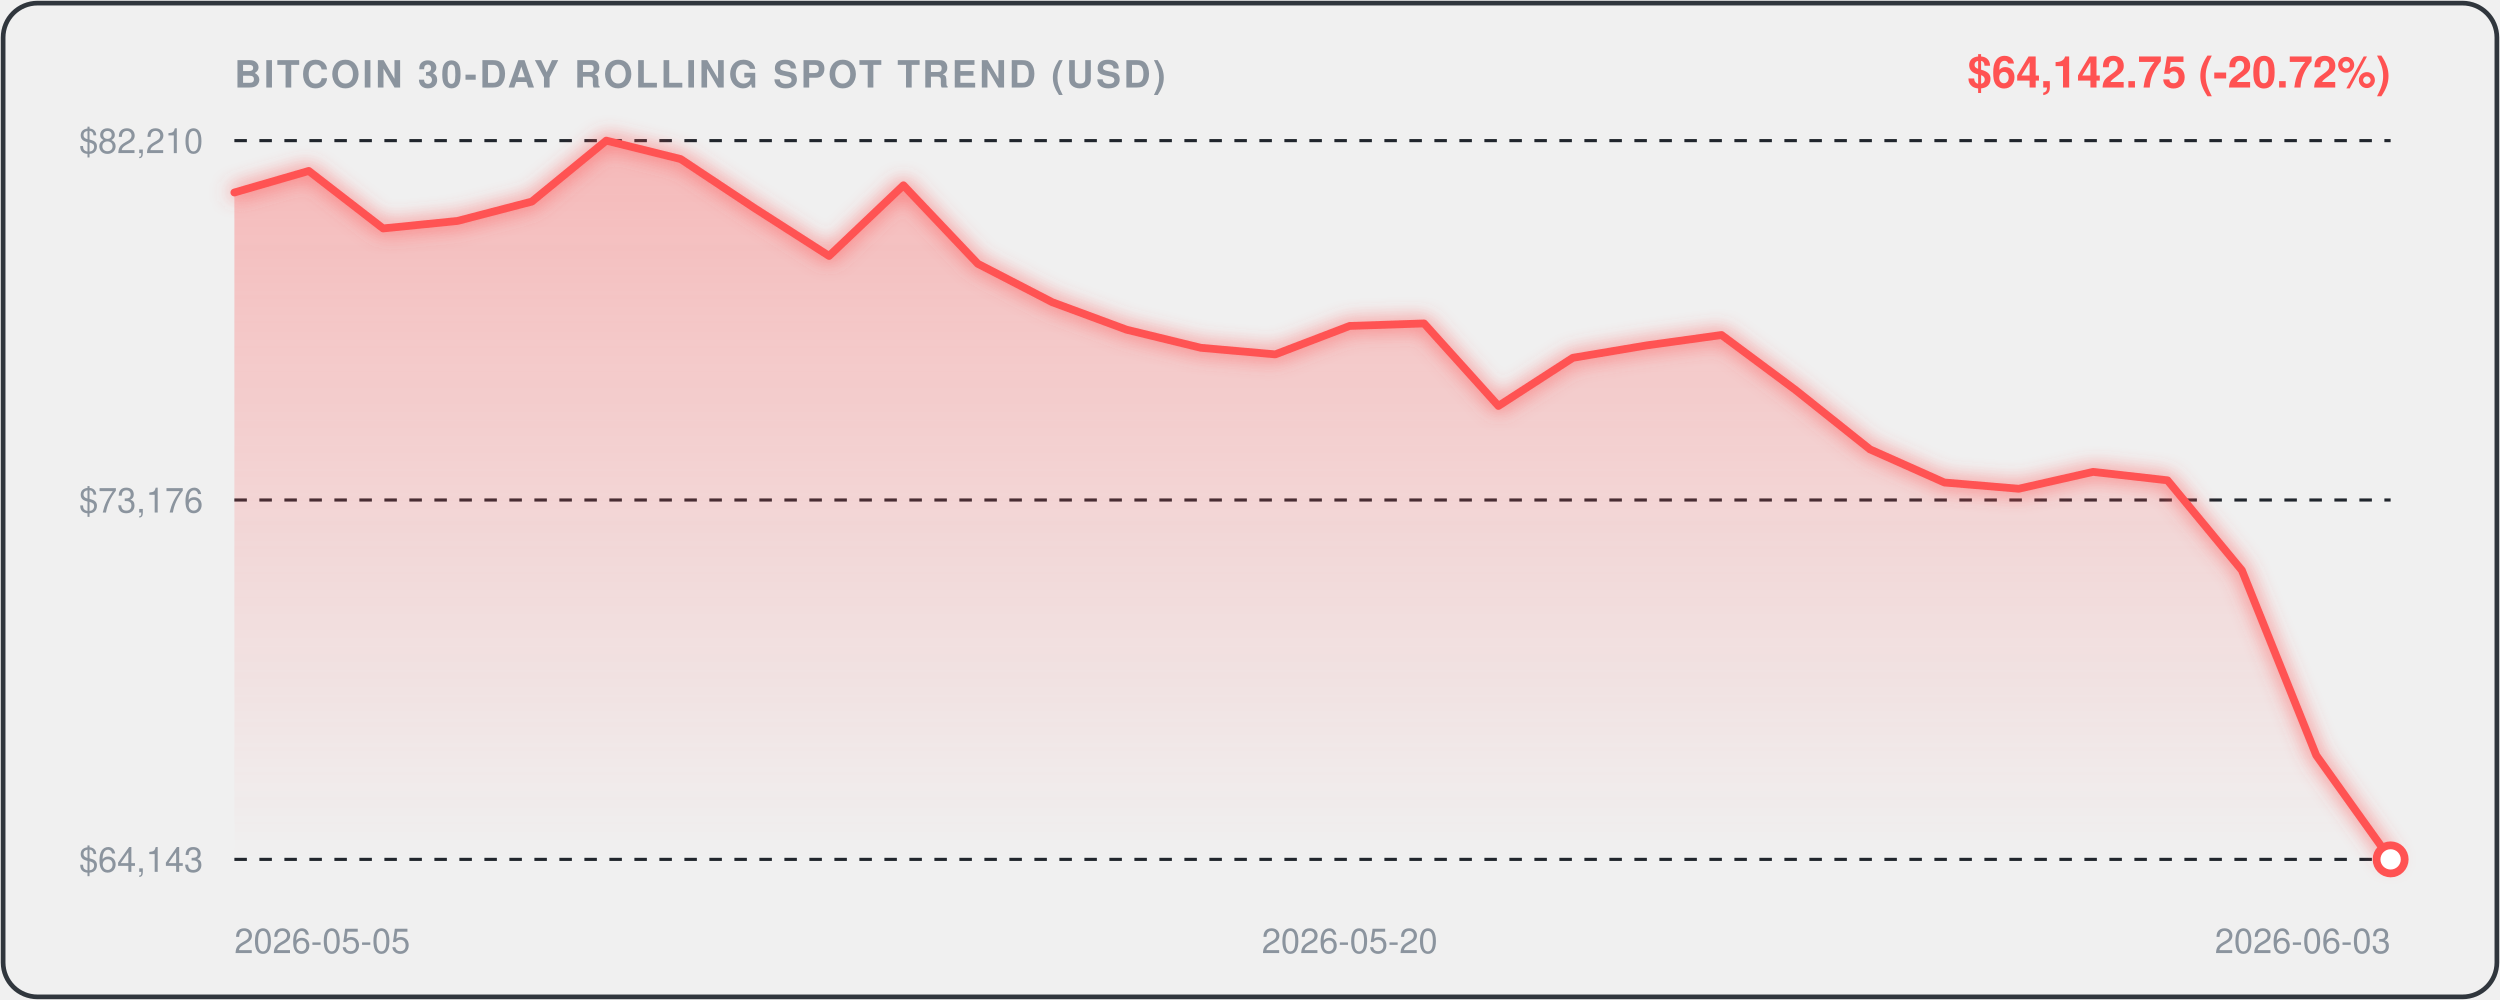
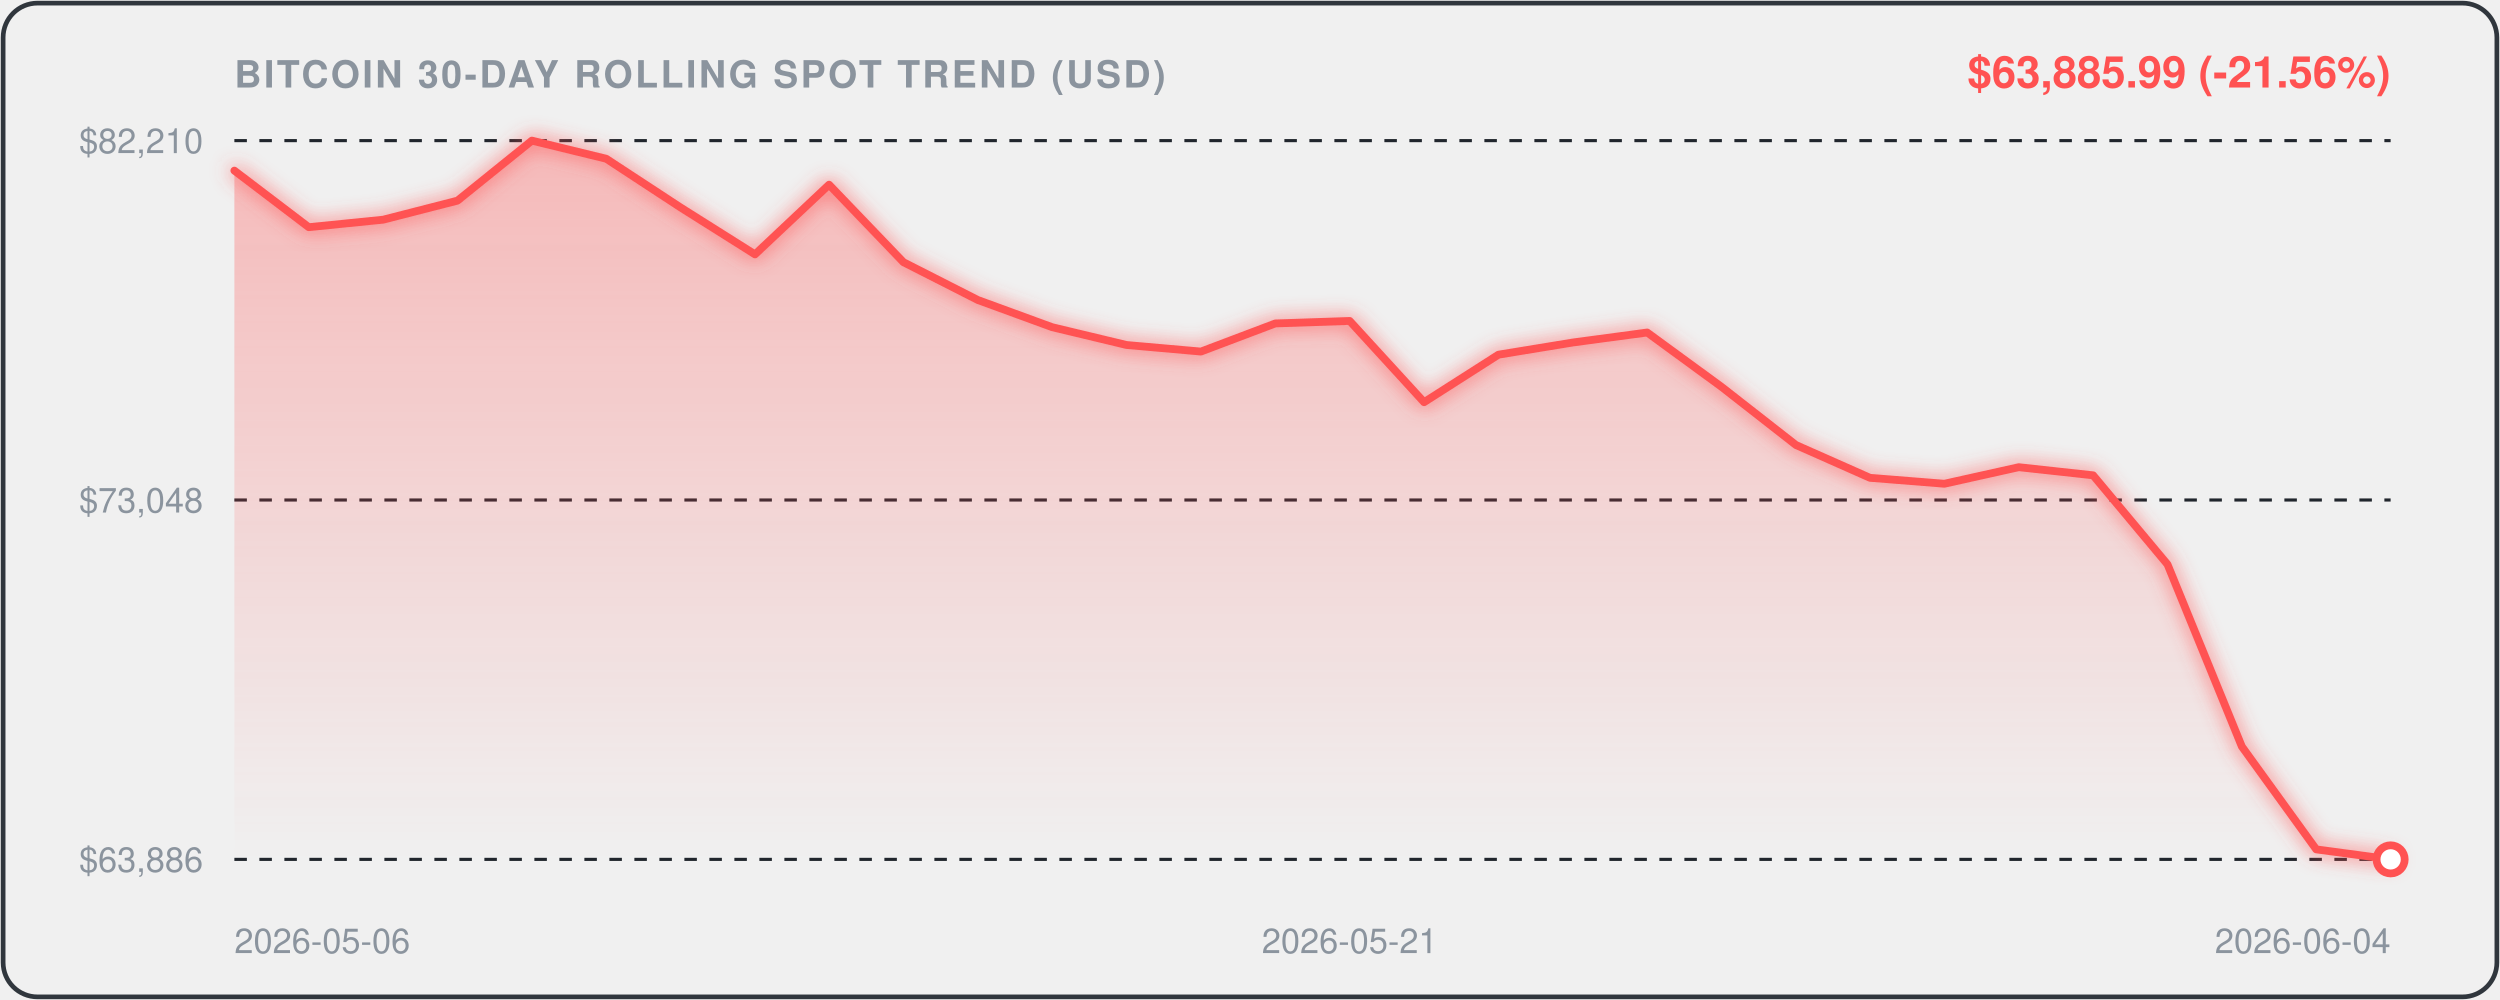
<svg xmlns="http://www.w3.org/2000/svg" viewBox="0 0 800 320" width="100%" height="100%" style="background:#0d1117;border-radius:12px;font-family:-apple-system,BlinkMacSystemFont,'Segoe UI',Helvetica,Arial,sans-serif;">
  <defs>
    <linearGradient id="areaGrad" x1="0" y1="0" x2="0" y2="1">
      <stop offset="0%" stop-color="rgba(255, 82, 82, 0.35)" />
      <stop offset="100%" stop-color="rgba(255, 82, 82, 0.0)" />
    </linearGradient>
    <filter id="glow" x="-20%" y="-20%" width="140%" height="140%">
      <feGaussianBlur stdDeviation="3" result="blur" />
      <feComposite in="SourceGraphic" in2="blur" operator="over" />
    </filter>
  </defs>
  <rect x="1" y="1" width="798" height="318" rx="11" fill="none" stroke="#30363d" stroke-width="1.5" />
  <text x="75" y="28" fill="#8b949e" font-size="12" font-weight="600" letter-spacing="0.8">BITCOIN 30-DAY ROLLING SPOT TREND (USD)</text>
-   <text x="765" y="28" text-anchor="end" fill="#FF5252" font-size="14" font-weight="700">$64,142.75 (-20.72%)</text>
+   <text x="765" y="28" text-anchor="end" fill="#FF5252" font-size="14" font-weight="700">$63,885.99 (-21.56%)</text>
  <line x1="75" y1="45" x2="765" y2="45" stroke="#21262d" stroke-width="1" stroke-dasharray="4,4" />
  <text x="65" y="49" text-anchor="end" fill="#8b949e" font-size="11">$82,210</text>
  <line x1="75" y1="160.0" x2="765" y2="160.0" stroke="#21262d" stroke-width="1" stroke-dasharray="4,4" />
-   <text x="65" y="164.0" text-anchor="end" fill="#8b949e" font-size="11">$73,176</text>
+   <text x="65" y="164.0" text-anchor="end" fill="#8b949e" font-size="11">$73,048</text>
  <line x1="75" y1="275" x2="765" y2="275" stroke="#21262d" stroke-width="1" stroke-dasharray="4,4" />
-   <text x="65" y="279" text-anchor="end" fill="#8b949e" font-size="11">$64,143</text>
-   <path d="M 75.0,61.6 L 98.8,54.7 L 122.6,73.1 L 146.4,70.7 L 170.2,64.5 L 194.0,45.0 L 217.8,50.9 L 241.6,66.7 L 265.3,81.9 L 289.1,59.3 L 312.9,84.4 L 336.7,96.7 L 360.5,105.5 L 384.3,111.3 L 408.1,113.4 L 431.9,104.3 L 455.7,103.5 L 479.5,129.9 L 503.3,114.5 L 527.1,110.5 L 550.9,107.2 L 574.7,124.9 L 598.4,143.8 L 622.2,154.4 L 646.0,156.4 L 669.8,151.0 L 693.6,153.7 L 717.4,182.5 L 741.2,241.7 L 765.0,275.0 L 765.0,275.0 L 75.0,275.0 Z" fill="url(#areaGrad)" />
-   <path d="M 75.0,61.6 L 98.8,54.7 L 122.6,73.1 L 146.4,70.7 L 170.2,64.5 L 194.0,45.0 L 217.8,50.9 L 241.6,66.7 L 265.3,81.9 L 289.1,59.3 L 312.9,84.4 L 336.7,96.7 L 360.5,105.5 L 384.3,111.3 L 408.1,113.4 L 431.9,104.3 L 455.7,103.5 L 479.5,129.9 L 503.3,114.5 L 527.1,110.5 L 550.9,107.2 L 574.7,124.9 L 598.4,143.8 L 622.2,154.4 L 646.0,156.4 L 669.8,151.0 L 693.6,153.7 L 717.4,182.5 L 741.2,241.7 L 765.0,275.0" fill="none" stroke="#FF5252" stroke-width="2.5" stroke-linecap="round" stroke-linejoin="round" filter="url(#glow)" />
+   <text x="65" y="279" text-anchor="end" fill="#8b949e" font-size="11">$63,886</text>
+   <path d="M 75.0,54.6 L 98.8,72.7 L 122.6,70.3 L 146.4,64.2 L 170.2,45.0 L 194.0,50.8 L 217.8,66.4 L 241.6,81.4 L 265.3,59.1 L 289.1,83.9 L 312.9,96.0 L 336.7,104.7 L 360.5,110.4 L 384.3,112.5 L 408.1,103.5 L 431.9,102.7 L 455.7,128.7 L 479.5,113.5 L 503.3,109.6 L 527.1,106.4 L 550.9,123.8 L 574.7,142.4 L 598.4,152.9 L 622.2,154.8 L 646.0,149.5 L 669.8,152.1 L 693.6,180.6 L 717.4,238.9 L 741.2,271.8 L 765.0,275.0 L 765.0,275.0 L 75.0,275.0 Z" fill="url(#areaGrad)" />
+   <path d="M 75.0,54.6 L 98.8,72.7 L 122.6,70.3 L 146.4,64.2 L 170.2,45.0 L 194.0,50.8 L 217.8,66.4 L 241.6,81.4 L 265.3,59.1 L 289.1,83.9 L 312.9,96.0 L 336.7,104.7 L 360.5,110.4 L 384.3,112.5 L 408.1,103.5 L 431.9,102.7 L 455.7,128.7 L 479.5,113.5 L 503.3,109.6 L 527.1,106.4 L 550.9,123.8 L 574.7,142.4 L 598.4,152.9 L 622.2,154.8 L 646.0,149.5 L 669.8,152.1 L 693.6,180.6 L 717.4,238.9 L 741.2,271.8 L 765.0,275.0" fill="none" stroke="#FF5252" stroke-width="2.5" stroke-linecap="round" stroke-linejoin="round" filter="url(#glow)" />
  <circle cx="765.0" cy="275.0" r="4.5" fill="#ffffff" stroke="#FF5252" stroke-width="2.5" />
-   <text x="75.0" y="305" fill="#8b949e" font-size="11" text-anchor="start">2026-05-05</text>
-   <text x="431.9" y="305" fill="#8b949e" font-size="11" text-anchor="middle">2026-05-20</text>
-   <text x="765.0" y="305" fill="#8b949e" font-size="11" text-anchor="end">2026-06-03</text>
+   <text x="75.0" y="305" fill="#8b949e" font-size="11" text-anchor="start">2026-05-06</text>
+   <text x="431.9" y="305" fill="#8b949e" font-size="11" text-anchor="middle">2026-05-21</text>
+   <text x="765.0" y="305" fill="#8b949e" font-size="11" text-anchor="end">2026-06-04</text>
</svg>
